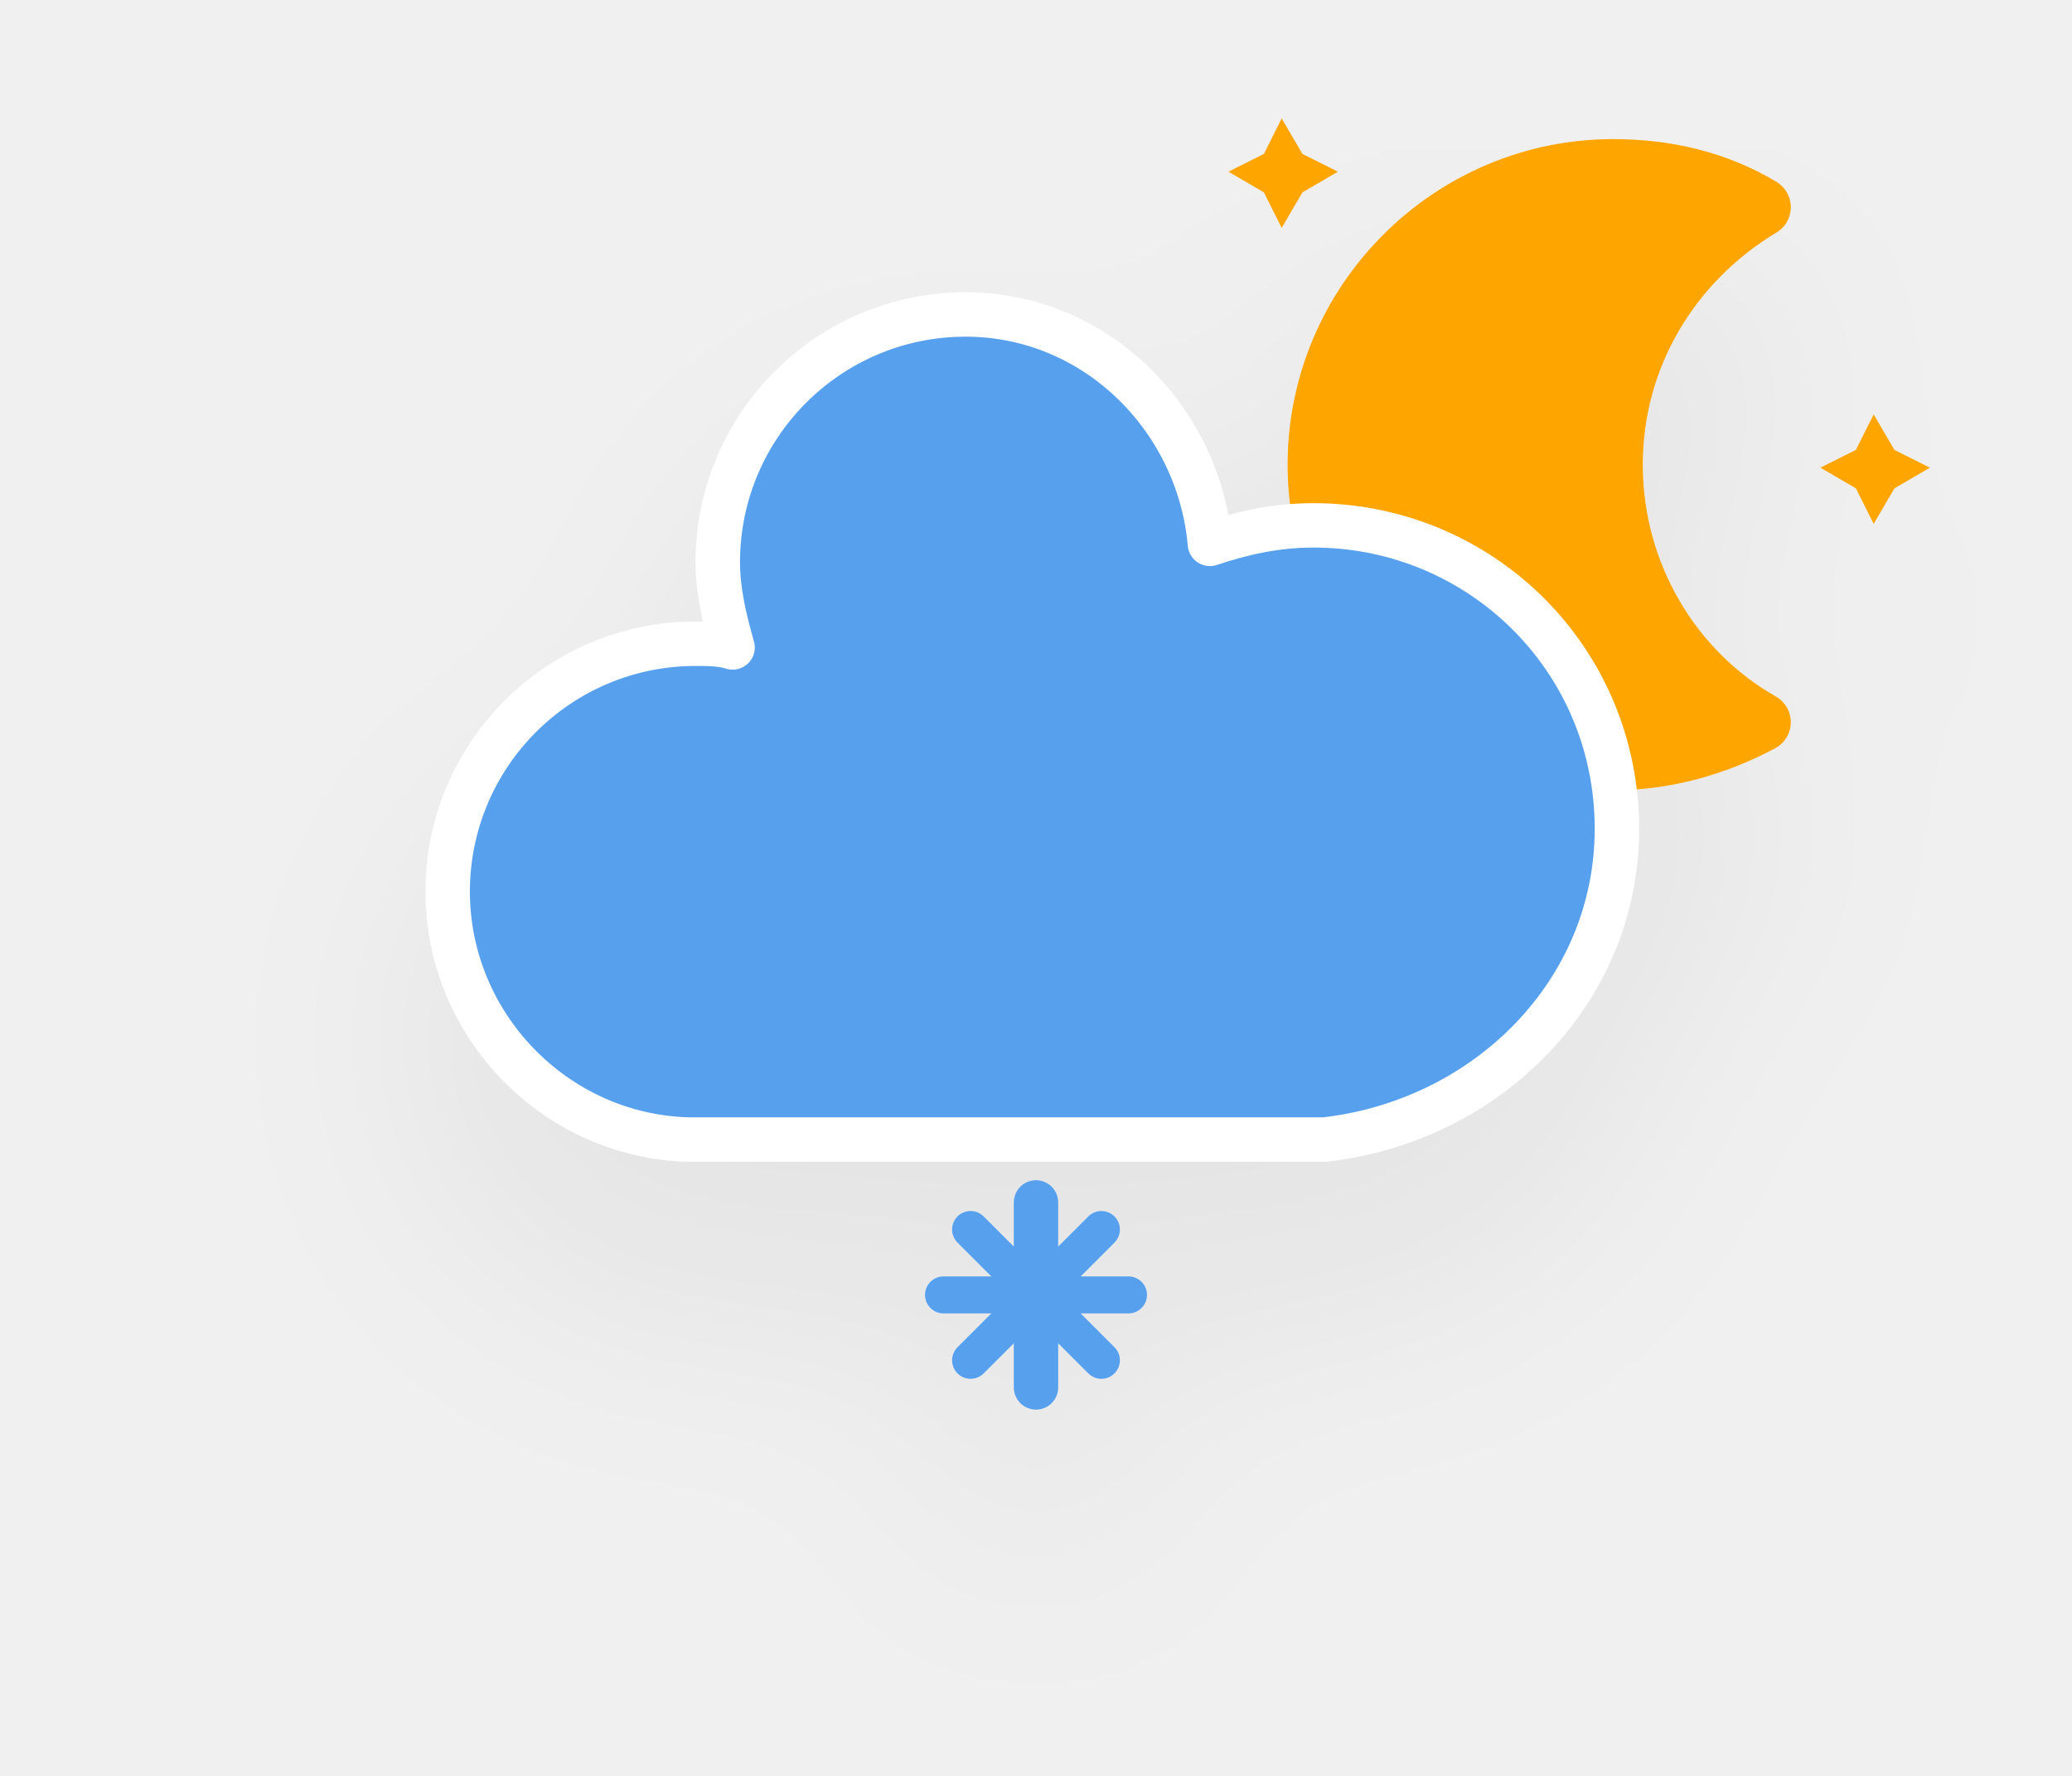
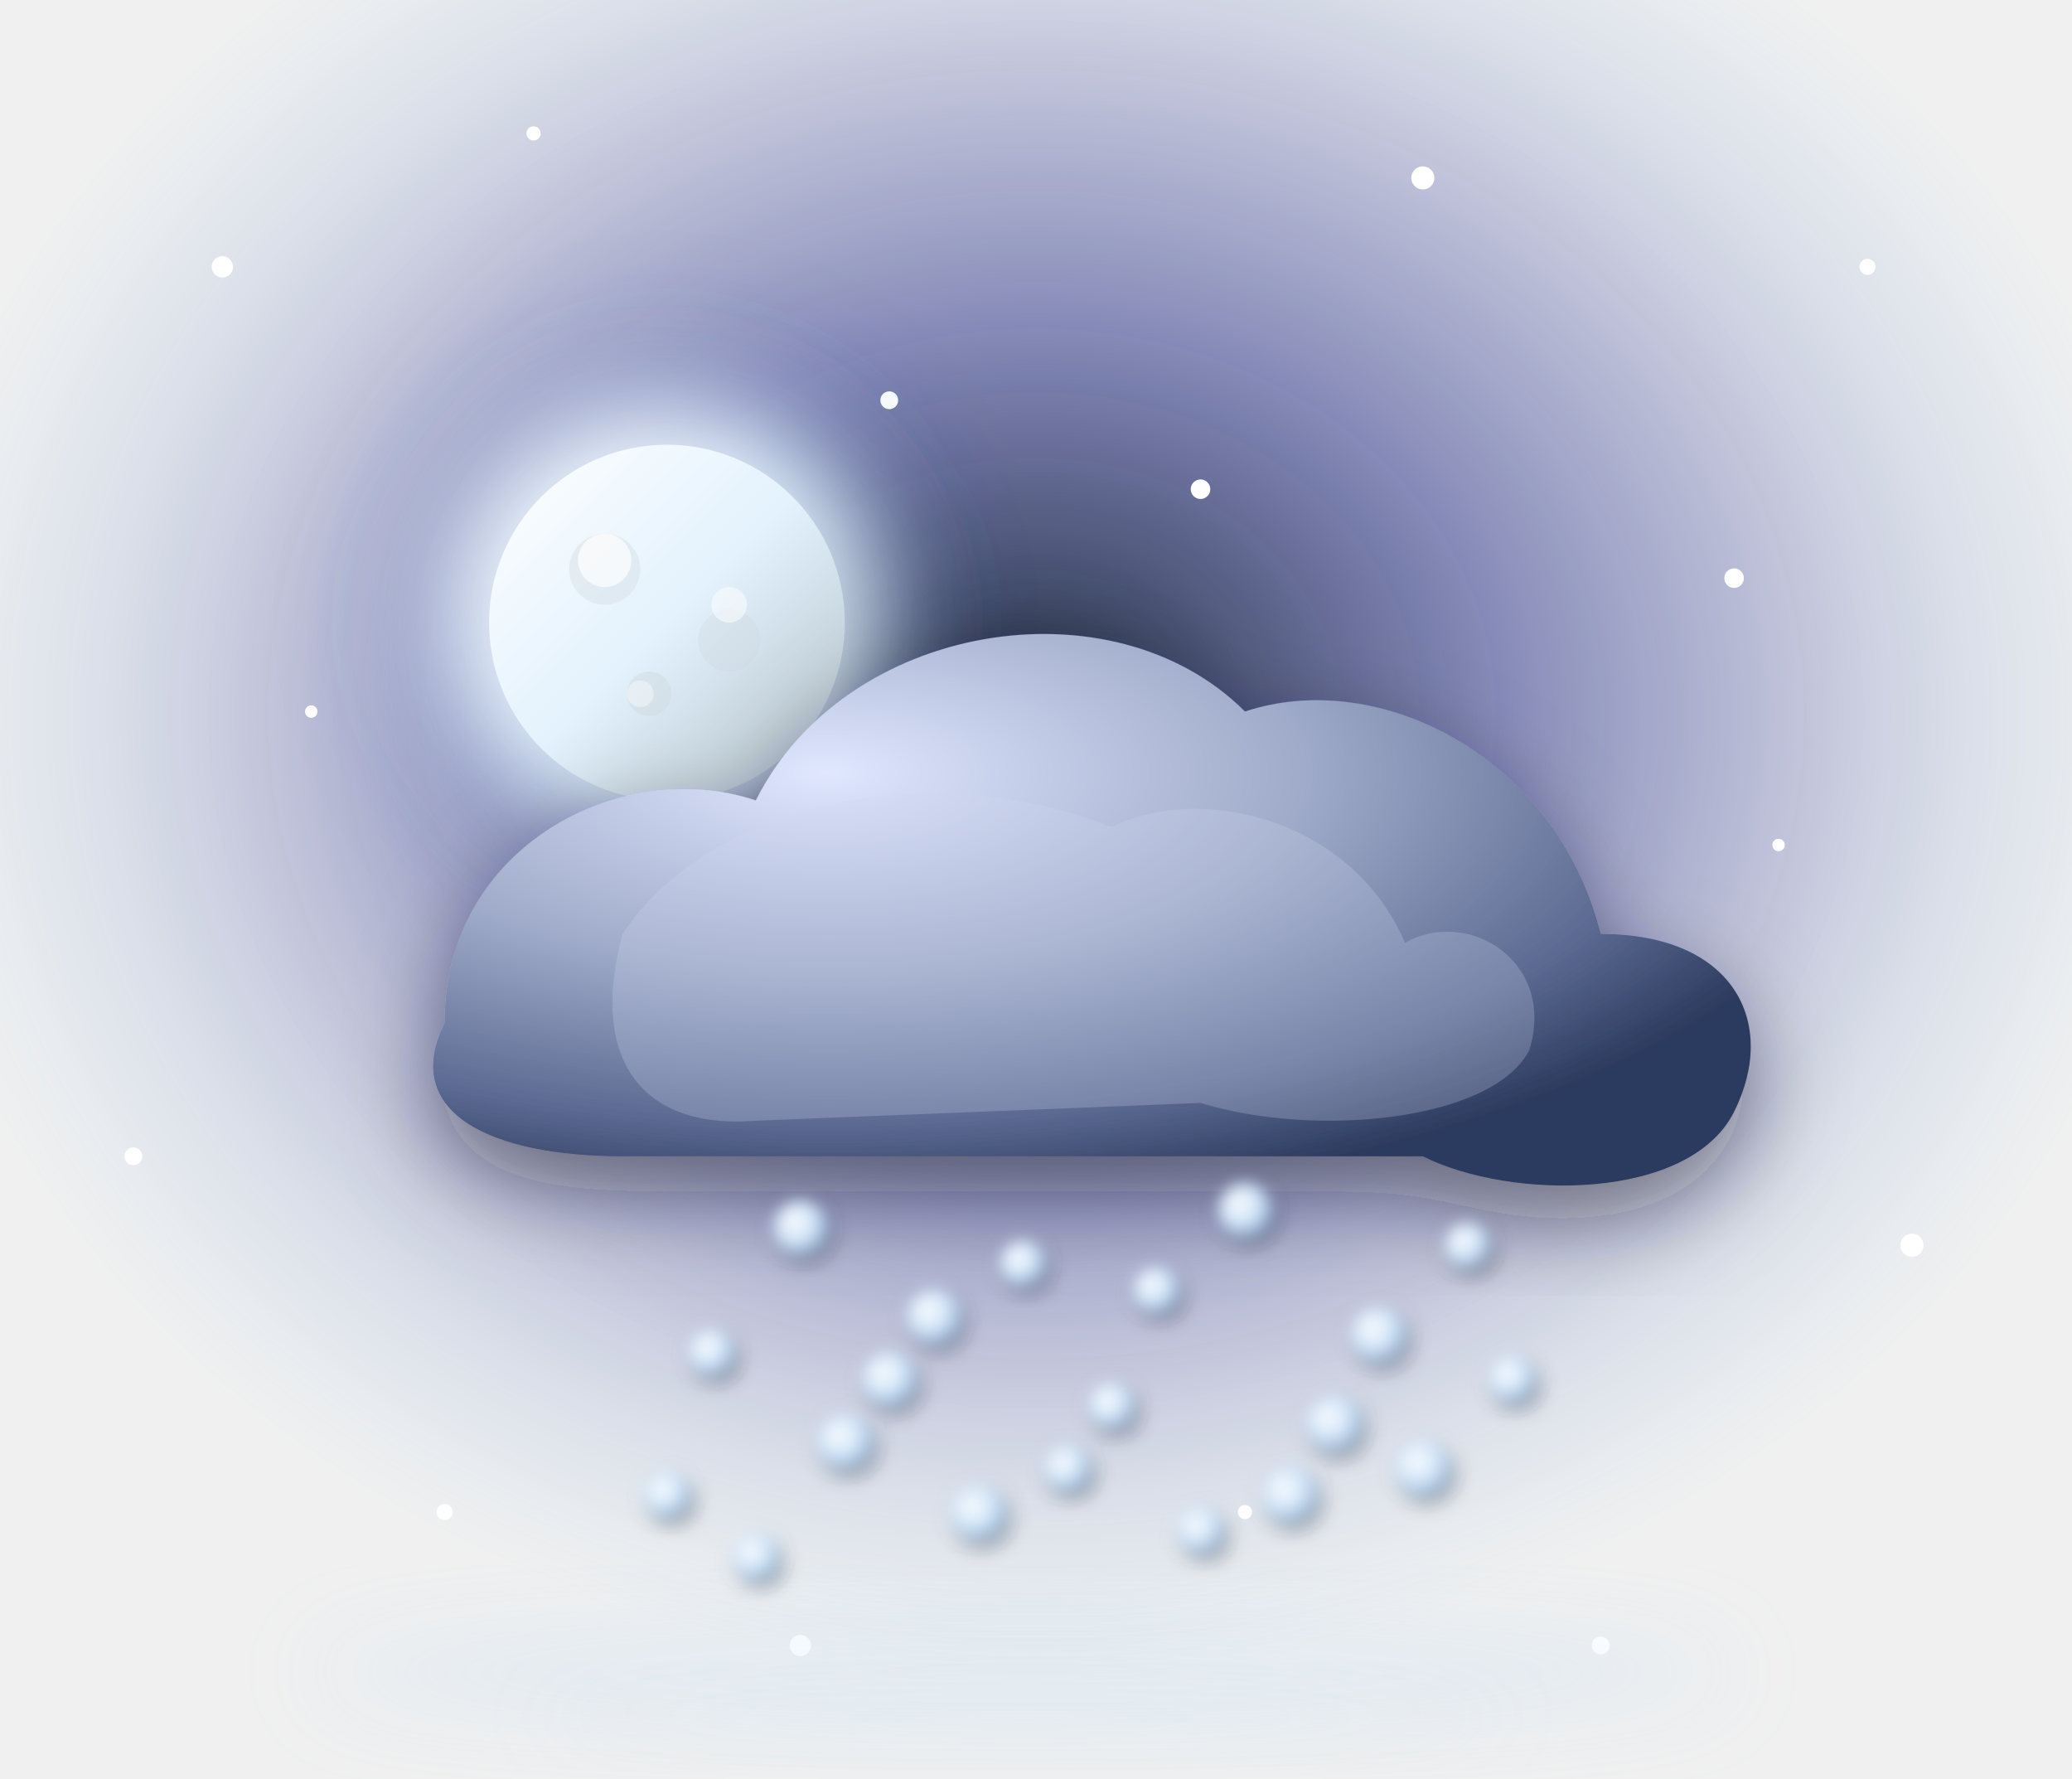
- <svg xmlns="http://www.w3.org/2000/svg" width="56" height="48" version="1.1">
+ <svg xmlns="http://www.w3.org/2000/svg" width="233" height="200" viewBox="0 0 233 200">
  <defs>
-     <filter id="blur" x="-.207" y="-.231" width="1.403" height="1.563">
-       <feGaussianBlur in="SourceAlpha" stdDeviation="3" />
-       <feOffset dx="0" dy="4" result="offsetblur" />
-       <feComponentTransfer>
-         <feFuncA slope="0.05" type="linear" />
-       </feComponentTransfer>
-       <feMerge>
-         <feMergeNode />
-         <feMergeNode in="SourceGraphic" />
-       </feMerge>
+     <radialGradient id="bgNight" cx="50%" cy="40%" r="55%">
+       <stop offset="0%" stop-color="#0D1B2A" stop-opacity="0.9" />
+       <stop offset="40%" stop-color="#1A237E" stop-opacity="0.5" />
+       <stop offset="70%" stop-color="#283593" stop-opacity="0.2" />
+       <stop offset="100%" stop-color="#64B5F6" stop-opacity="0" />
+     </radialGradient>
+     <radialGradient id="moonGlow" cx="50%" cy="50%" r="50%">
+       <stop offset="0%" stop-color="#E3F2FD" stop-opacity="0.5" />
+       <stop offset="50%" stop-color="#90CAF9" stop-opacity="0.2" />
+       <stop offset="100%" stop-color="#1A237E" stop-opacity="0" />
+     </radialGradient>
+     <linearGradient id="moonCore" x1="0" y1="0" x2="1" y2="1">
+       <stop offset="0%" stop-color="#FFFFFF" />
+       <stop offset="50%" stop-color="#E3F2FD" />
+       <stop offset="100%" stop-color="#B0BEC5" />
+     </linearGradient>
+     <radialGradient id="cloudNight" cx="30%" cy="25%" r="80%">
+       <stop offset="0%" stop-color="#E0E7FF" />
+       <stop offset="45%" stop-color="#9FABC9" />
+       <stop offset="80%" stop-color="#5C6A92" />
+       <stop offset="100%" stop-color="#2C3A5E" />
+     </radialGradient>
+     <radialGradient id="snowflakeNight" cx="40%" cy="40%" r="60%">
+       <stop offset="0%" stop-color="#FFFFFF" stop-opacity="1" />
+       <stop offset="70%" stop-color="#D0E8FF" stop-opacity="0.9" />
+       <stop offset="100%" stop-color="#A0C8F0" stop-opacity="0.6" />
+     </radialGradient>
+     <filter id="moonGlowFilter" x="-50%" y="-50%" width="200%" height="200%">
+       <feGaussianBlur stdDeviation="5" />
    </filter>
-     <style type="text/css">
-       
-       /*
- ** CLOUDS
- */
-       @keyframes am-weather-cloud-2 {
-         0% {
-           -webkit-transform: translate(0px, 0px);
-           -moz-transform: translate(0px, 0px);
-           -ms-transform: translate(0px, 0px);
-           transform: translate(0px, 0px);
-         }
+     <filter id="cloudShadowNight" x="-20%" y="-20%" width="140%" height="140%">
+       <feDropShadow dx="0" dy="4" stdDeviation="5" flood-color="#0A1128" flood-opacity="0.5" />
+     </filter>
+     <filter id="snowGlowNight" x="-50%" y="-50%" width="200%" height="200%">
+       <feGaussianBlur stdDeviation="0.8" />
+     </filter>
+     <filter id="snowShadowNight" x="-30%" y="-30%" width="160%" height="160%">
+       <feDropShadow dx="0.5" dy="0.8" stdDeviation="0.8" flood-color="#0A1128" flood-opacity="0.8" />
+     </filter>
+   </defs>
+   <style>
+     .bgLayerNight {
+       animation: bgPulseNight 8s ease-in-out infinite;
+     }
+     .moonMove {
+       animation: slideBehindCloudNight 12s ease-in-out infinite alternate;
+       transform-origin: 75px 70px;
+     }
+     .cloudMoveNight {
+       animation: cloudFloatNight 7s ease-in-out infinite;
+     }
+     .snowflakeNight {
+       animation: fallSnowNight 4s ease-in-out infinite;
+       filter: url(#snowShadowNight);
+     }
+     .twinkleStar { animation: twinkle 3s ease-in-out infinite; }
+     .twinkleStarSlow { animation: twinkle 5s ease-in-out infinite; }

-         50% {
-           -webkit-transform: translate(2px, 0px);
-           -moz-transform: translate(2px, 0px);
-           -ms-transform: translate(2px, 0px);
-           transform: translate(2px, 0px);
-         }
+     .s1 { animation-delay: 0s; }
+     .s2 { animation-delay: 0.5s; }
+     .s3 { animation-delay: 1.0s; }
+     .s4 { animation-delay: 1.5s; }
+     .s5 { animation-delay: 2.0s; }
+     .s6 { animation-delay: 2.5s; }
+     .s7 { animation-delay: 3.0s; }
+     .s8 { animation-delay: 3.5s; }
+     .s9 { animation-delay: 0.8s; }
+     .s10 { animation-delay: 1.3s; }
+     .s11 { animation-delay: 1.8s; }
+     .s12 { animation-delay: 2.3s; }
+     .s13 { animation-delay: 2.8s; }
+     .s14 { animation-delay: 3.3s; }
+     .s15 { animation-delay: 0.2s; }
+     .s16 { animation-delay: 0.7s; }
+     .s17 { animation-delay: 1.2s; }
+     .s18 { animation-delay: 1.7s; }
+     .s19 { animation-delay: 2.2s; }
+     .s20 { animation-delay: 2.7s; }

-         100% {
-           -webkit-transform: translate(0px, 0px);
-           -moz-transform: translate(0px, 0px);
-           -ms-transform: translate(0px, 0px);
-           transform: translate(0px, 0px);
-         }
-       }
- 
-       .am-weather-cloud-2 {
-         -webkit-animation-name: am-weather-cloud-2;
-         -moz-animation-name: am-weather-cloud-2;
-         animation-name: am-weather-cloud-2;
-         -webkit-animation-duration: 3s;
-         -moz-animation-duration: 3s;
-         animation-duration: 3s;
-         -webkit-animation-timing-function: linear;
-         -moz-animation-timing-function: linear;
-         animation-timing-function: linear;
-         -webkit-animation-iteration-count: infinite;
-         -moz-animation-iteration-count: infinite;
-         animation-iteration-count: infinite;
-       }
- 
-       /*
- ** MOON
- */
-       @keyframes am-weather-moon {
-         0% {
-           -webkit-transform: rotate(0deg);
-           -moz-transform: rotate(0deg);
-           -ms-transform: rotate(0deg);
-           transform: rotate(0deg);
-         }
- 
-         50% {
-           -webkit-transform: rotate(15deg);
-           -moz-transform: rotate(15deg);
-           -ms-transform: rotate(15deg);
-           transform: rotate(15deg);
-         }
- 
-         100% {
-           -webkit-transform: rotate(0deg);
-           -moz-transform: rotate(0deg);
-           -ms-transform: rotate(0deg);
-           transform: rotate(0deg);
-         }
-       }
- 
-       .am-weather-moon {
-         -webkit-animation-name: am-weather-moon;
-         -moz-animation-name: am-weather-moon;
-         -ms-animation-name: am-weather-moon;
-         animation-name: am-weather-moon;
-         -webkit-animation-duration: 6s;
-         -moz-animation-duration: 6s;
-         -ms-animation-duration: 6s;
-         animation-duration: 6s;
-         -webkit-animation-timing-function: linear;
-         -moz-animation-timing-function: linear;
-         -ms-animation-timing-function: linear;
-         animation-timing-function: linear;
-         -webkit-animation-iteration-count: infinite;
-         -moz-animation-iteration-count: infinite;
-         -ms-animation-iteration-count: infinite;
-         animation-iteration-count: infinite;
-         -webkit-transform-origin: 12.5px 15.15px 0;
-         /* TODO FF CENTER ISSUE */
-         -moz-transform-origin: 12.5px 15.15px 0;
-         /* TODO FF CENTER ISSUE */
-         -ms-transform-origin: 12.5px 15.15px 0;
-         /* TODO FF CENTER ISSUE */
-         transform-origin: 12.5px 15.15px 0;
-         /* TODO FF CENTER ISSUE */
-       }
- 
-       @keyframes am-weather-moon-star-1 {
-         0% {
-           opacity: 0;
-         }
- 
-         100% {
-           opacity: 1;
-         }
-       }
- 
-       .am-weather-moon-star-1 {
-         -webkit-animation-name: am-weather-moon-star-1;
-         -moz-animation-name: am-weather-moon-star-1;
-         -ms-animation-name: am-weather-moon-star-1;
-         animation-name: am-weather-moon-star-1;
-         -webkit-animation-delay: 3s;
-         -moz-animation-delay: 3s;
-         -ms-animation-delay: 3s;
-         animation-delay: 3s;
-         -webkit-animation-duration: 5s;
-         -moz-animation-duration: 5s;
-         -ms-animation-duration: 5s;
-         animation-duration: 5s;
-         -webkit-animation-timing-function: linear;
-         -moz-animation-timing-function: linear;
-         -ms-animation-timing-function: linear;
-         animation-timing-function: linear;
-         -webkit-animation-iteration-count: 1;
-         -moz-animation-iteration-count: 1;
-         -ms-animation-iteration-count: 1;
-         animation-iteration-count: 1;
-       }
- 
-       @keyframes am-weather-moon-star-2 {
-         0% {
-           opacity: 0;
-         }
- 
-         100% {
-           opacity: 1;
-         }
-       }
- 
-       .am-weather-moon-star-2 {
-         -webkit-animation-name: am-weather-moon-star-2;
-         -moz-animation-name: am-weather-moon-star-2;
-         -ms-animation-name: am-weather-moon-star-2;
-         animation-name: am-weather-moon-star-2;
-         -webkit-animation-delay: 5s;
-         -moz-animation-delay: 5s;
-         -ms-animation-delay: 5s;
-         animation-delay: 5s;
-         -webkit-animation-duration: 4s;
-         -moz-animation-duration: 4s;
-         -ms-animation-duration: 4s;
-         animation-duration: 4s;
-         -webkit-animation-timing-function: linear;
-         -moz-animation-timing-function: linear;
-         -ms-animation-timing-function: linear;
-         animation-timing-function: linear;
-         -webkit-animation-iteration-count: 1;
-         -moz-animation-iteration-count: 1;
-         -ms-animation-iteration-count: 1;
-         animation-iteration-count: 1;
-       }
- 
-       /*
- ** SNOW
- */
-       @keyframes am-weather-snow {
-         0% {
-           -webkit-transform: translateX(0) translateY(0);
-           -moz-transform: translateX(0) translateY(0);
-           -ms-transform: translateX(0) translateY(0);
-           transform: translateX(0) translateY(0);
-         }
- 
-         33.33% {
-           -webkit-transform: translateX(-1.2px) translateY(2px);
-           -moz-transform: translateX(-1.2px) translateY(2px);
-           -ms-transform: translateX(-1.2px) translateY(2px);
-           transform: translateX(-1.2px) translateY(2px);
-         }
- 
-         66.66% {
-           -webkit-transform: translateX(1.4px) translateY(4px);
-           -moz-transform: translateX(1.4px) translateY(4px);
-           -ms-transform: translateX(1.4px) translateY(4px);
-           transform: translateX(1.4px) translateY(4px);
-           opacity: 1;
-         }
- 
-         100% {
-           -webkit-transform: translateX(-1.6px) translateY(6px);
-           -moz-transform: translateX(-1.6px) translateY(6px);
-           -ms-transform: translateX(-1.6px) translateY(6px);
-           transform: translateX(-1.6px) translateY(6px);
-           opacity: 0;
-         }
-       }
- 
-       .am-weather-snow-1 {
-         -webkit-animation-name: am-weather-snow;
-         -moz-animation-name: am-weather-snow;
-         -ms-animation-name: am-weather-snow;
-         animation-name: am-weather-snow;
-         -webkit-animation-duration: 2s;
-         -moz-animation-duration: 2s;
-         -ms-animation-duration: 2s;
-         animation-duration: 2s;
-         -webkit-animation-timing-function: linear;
-         -moz-animation-timing-function: linear;
-         -ms-animation-timing-function: linear;
-         animation-timing-function: linear;
-         -webkit-animation-iteration-count: infinite;
-         -moz-animation-iteration-count: infinite;
-         -ms-animation-iteration-count: infinite;
-         animation-iteration-count: infinite;
-       }
-       
-     </style>
-   </defs>
-   <g transform="translate(16,-2)" filter="url(#blur)">
-     <g transform="matrix(.8 0 0 .8 16 4)">
-       <g class="am-weather-moon-star-1" style="-moz-animation-delay:3s;-moz-animation-duration:5s;-moz-animation-iteration-count:1;-moz-animation-name:am-weather-moon-star-1;-moz-animation-timing-function:linear;-ms-animation-delay:3s;-ms-animation-duration:5s;-ms-animation-iteration-count:1;-ms-animation-name:am-weather-moon-star-1;-ms-animation-timing-function:linear;-webkit-animation-delay:3s;-webkit-animation-duration:5s;-webkit-animation-iteration-count:1;-webkit-animation-name:am-weather-moon-star-1;-webkit-animation-timing-function:linear">
-         <polygon points="4 4 3.3 5.2 2.7 4 1.5 3.3 2.7 2.7 3.3 1.5 4 2.7 5.2 3.3" fill="#ffa500" stroke-miterlimit="10" />
-       </g>
-       <g class="am-weather-moon-star-2" style="-moz-animation-delay:5s;-moz-animation-duration:4s;-moz-animation-iteration-count:1;-moz-animation-name:am-weather-moon-star-2;-moz-animation-timing-function:linear;-ms-animation-delay:5s;-ms-animation-duration:4s;-ms-animation-iteration-count:1;-ms-animation-name:am-weather-moon-star-2;-ms-animation-timing-function:linear;-webkit-animation-delay:5s;-webkit-animation-duration:4s;-webkit-animation-iteration-count:1;-webkit-animation-name:am-weather-moon-star-2;-webkit-animation-timing-function:linear">
-         <polygon transform="translate(20,10)" points="4 4 3.3 5.2 2.7 4 1.5 3.3 2.7 2.7 3.3 1.5 4 2.7 5.2 3.3" fill="#ffa500" stroke-miterlimit="10" />
-       </g>
-       <g class="am-weather-moon" style="-moz-animation-duration:6s;-moz-animation-iteration-count:infinite;-moz-animation-name:am-weather-moon;-moz-animation-timing-function:linear;-moz-transform-origin:12.5px 15.15px 0;-ms-animation-duration:6s;-ms-animation-iteration-count:infinite;-ms-animation-name:am-weather-moon;-ms-animation-timing-function:linear;-ms-transform-origin:12.5px 15.15px 0;-webkit-animation-duration:6s;-webkit-animation-iteration-count:infinite;-webkit-animation-name:am-weather-moon;-webkit-animation-timing-function:linear;-webkit-transform-origin:12.5px 15.15px 0">
-         <path d="m14.5 13.2c0-3.7 2-6.9 5-8.7-1.5-0.9-3.2-1.3-5-1.3-5.5 0-10 4.5-10 10s4.5 10 10 10c1.8 0 3.5-0.5 5-1.3-3-1.7-5-5-5-8.7z" fill="#ffa500" stroke="#ffa500" stroke-linejoin="round" stroke-width="2" />
-       </g>
-     </g>
-     <g class="am-weather-cloud-3" style="-moz-animation-duration:3s;-moz-animation-iteration-count:infinite;-moz-animation-name:am-weather-cloud-2;-moz-animation-timing-function:linear;-webkit-animation-duration:3s;-webkit-animation-iteration-count:infinite;-webkit-animation-name:am-weather-cloud-2;-webkit-animation-timing-function:linear">
-       <path transform="translate(-20,-11)" d="m47.7 35.4c0-4.6-3.7-8.2-8.2-8.2-1 0-1.9 0.2-2.8 0.5-0.3-3.4-3.1-6.2-6.6-6.2-3.7 0-6.7 3-6.7 6.7 0 0.8 0.2 1.6 0.4 2.3-0.3-0.1-0.7-0.1-1-0.1-3.7 0-6.7 3-6.7 6.7 0 3.6 2.9 6.6 6.5 6.7h17.2c4.4-0.5 7.9-4 7.9-8.4z" fill="#57a0ee" stroke="#fff" stroke-linejoin="round" stroke-width="1.2" />
-     </g>
-     <g class="am-weather-snow-1" style="-moz-animation-duration:2s;-moz-animation-iteration-count:infinite;-moz-animation-name:am-weather-snow;-moz-animation-timing-function:linear;-ms-animation-duration:2s;-ms-animation-iteration-count:infinite;-ms-animation-name:am-weather-snow;-ms-animation-timing-function:linear;-webkit-animation-duration:2s;-webkit-animation-iteration-count:infinite;-webkit-animation-name:am-weather-snow;-webkit-animation-timing-function:linear">
-       <g transform="translate(12,28)" fill="none" stroke="#57a0ee" stroke-linecap="round">
-         <line transform="translate(0,9)" y1="-2.5" y2="2.5" stroke-width="1.2" />
-         <line transform="rotate(45,-10.864,4.5)" y1="-2.5" y2="2.5" />
-         <line transform="rotate(90,-4.5,4.5)" y1="-2.5" y2="2.5" />
-         <line transform="rotate(135,-1.864,4.5)" y1="-2.5" y2="2.5" />
-       </g>
-     </g>
+     @keyframes bgPulseNight {
+       0%,100% { opacity: 0.85; }
+       50% { opacity: 1; }
+     }
+     @keyframes slideBehindCloudNight {
+       0% { transform: translateX(0); }
+       100% { transform: translateX(75px); }
+     }
+     @keyframes cloudFloatNight {
+       0%,100% { transform: translateX(0) translateY(0); }
+       50% { transform: translateX(-4px) translateY(-2px); }
+     }
+     @keyframes fallSnowNight {
+       0% { transform: translateY(-20px) translateX(0) rotate(0deg); opacity: 0; }
+       20% { opacity: 0.9; }
+       80% { opacity: 0.8; }
+       100% { transform: translateY(55px) translateX(-10px) rotate(360deg); opacity: 0; }
+     }
+     @keyframes twinkle {
+       0%,100% { opacity: 0.2; transform: scale(0.8); }
+       50% { opacity: 1; transform: scale(1.2); }
+     }
+   </style>
+   <rect width="233" height="200" fill="url(#bgNight)" class="bgLayerNight" />
+   <g fill="#FFFFFF">
+     <circle cx="25" cy="30" r="1.2" class="twinkleStar" style="animation-delay: 0s" />
+     <circle cx="60" cy="15" r="0.8" class="twinkleStarSlow" style="animation-delay: 0.5s" />
+     <circle cx="100" cy="45" r="1" class="twinkleStar" style="animation-delay: 1.2s" />
+     <circle cx="160" cy="20" r="1.3" class="twinkleStar" style="animation-delay: 2s" />
+     <circle cx="210" cy="30" r="0.9" class="twinkleStarSlow" style="animation-delay: 0.8s" />
+     <circle cx="195" cy="65" r="1.1" class="twinkleStar" style="animation-delay: 1.5s" />
+     <circle cx="35" cy="80" r="0.7" class="twinkleStar" style="animation-delay: 2.5s" />
+     <circle cx="15" cy="130" r="1" class="twinkleStarSlow" style="animation-delay: 0.3s" />
+     <circle cx="50" cy="170" r="0.9" class="twinkleStar" style="animation-delay: 1.8s" />
+     <circle cx="90" cy="185" r="1.2" class="twinkleStar" style="animation-delay: 2.2s" />
+     <circle cx="140" cy="170" r="0.8" class="twinkleStarSlow" style="animation-delay: 0.6s" />
+     <circle cx="180" cy="185" r="1" class="twinkleStar" style="animation-delay: 1.1s" />
+     <circle cx="215" cy="140" r="1.3" class="twinkleStar" style="animation-delay: 2.8s" />
+     <circle cx="175" cy="105" r="0.9" class="twinkleStarSlow" style="animation-delay: 1.4s" />
+     <circle cx="55" cy="105" r="0.6" class="twinkleStar" style="animation-delay: 3s" />
+     <circle cx="135" cy="55" r="1.1" class="twinkleStar" style="animation-delay: 0.9s" />
+     <circle cx="80" cy="65" r="0.8" class="twinkleStarSlow" style="animation-delay: 1.7s" />
+     <circle cx="200" cy="95" r="0.7" class="twinkleStar" style="animation-delay: 2.3s" />
  </g>
+   <g class="moonMove">
+     <circle cx="75" cy="70" r="38" fill="url(#moonGlow)" filter="url(#moonGlowFilter)" />
+     <circle cx="75" cy="70" r="24" fill="url(#moonCore)" filter="url(#moonGlowFilter)" opacity="0.95" />
+     <circle cx="75" cy="70" r="20" fill="url(#moonCore)" />
+     <circle cx="68" cy="64" r="4" fill="#CFD8DC" opacity="0.35" />
+     <circle cx="82" cy="72" r="3.5" fill="#CFD8DC" opacity="0.3" />
+     <circle cx="73" cy="78" r="2.5" fill="#CFD8DC" opacity="0.4" />
+     <circle cx="68" cy="63" r="3" fill="#FFFFFF" opacity="0.7" />
+     <circle cx="82" cy="68" r="2" fill="#FFFFFF" opacity="0.5" />
+     <circle cx="72" cy="78" r="1.5" fill="#FFFFFF" opacity="0.4" />
+   </g>
+   <g class="cloudMoveNight" filter="url(#cloudShadowNight)">
+     <path d="M 50,115               C 50,95 70,85 85,90               C 95,70 125,65 140,80               C 155,75 175,85 180,105               C 195,105 200,115 195,125               C 190,135 170,135 160,130               L 70,130               C 55,130 45,125 50,115 Z" fill="url(#cloudNight)" />
+     <path d="M 70,105 C 80,90 105,85 125,93 C 135,88 152,92 158,106 C 165,102 175,108 172,118 C 168,126 148,128 135,124 L 85,126 C 73,127 66,120 70,105 Z" fill="#D0D8F0" opacity="0.25" />
+   </g>
+   <g filter="url(#snowGlowNight)">
+     <circle class="snowflakeNight s1" cx="90" cy="138" r="3" fill="url(#snowflakeNight)" />
+     <circle class="snowflakeNight s2" cx="115" cy="142" r="2.5" fill="url(#snowflakeNight)" />
+     <circle class="snowflakeNight s3" cx="140" cy="136" r="3" fill="url(#snowflakeNight)" />
+     <circle class="snowflakeNight s4" cx="165" cy="140" r="2.5" fill="url(#snowflakeNight)" />
+     <circle class="snowflakeNight s5" cx="105" cy="148" r="3" fill="url(#snowflakeNight)" />
+     <circle class="snowflakeNight s6" cx="130" cy="145" r="2.5" fill="url(#snowflakeNight)" />
+     <circle class="snowflakeNight s7" cx="155" cy="150" r="3" fill="url(#snowflakeNight)" />
+     <circle class="snowflakeNight s8" cx="80" cy="152" r="2.5" fill="url(#snowflakeNight)" />
+     <circle class="snowflakeNight s9" cx="100" cy="155" r="3" fill="url(#snowflakeNight)" />
+     <circle class="snowflakeNight s10" cx="125" cy="158" r="2.5" fill="url(#snowflakeNight)" />
+     <circle class="snowflakeNight s11" cx="150" cy="160" r="3" fill="url(#snowflakeNight)" />
+     <circle class="snowflakeNight s12" cx="170" cy="155" r="2.5" fill="url(#snowflakeNight)" />
+     <circle class="snowflakeNight s13" cx="95" cy="162" r="3" fill="url(#snowflakeNight)" />
+     <circle class="snowflakeNight s14" cx="120" cy="165" r="2.5" fill="url(#snowflakeNight)" />
+     <circle class="snowflakeNight s15" cx="145" cy="168" r="3" fill="url(#snowflakeNight)" />
+     <circle class="snowflakeNight s16" cx="75" cy="168" r="2.5" fill="url(#snowflakeNight)" />
+     <circle class="snowflakeNight s17" cx="110" cy="170" r="3" fill="url(#snowflakeNight)" />
+     <circle class="snowflakeNight s18" cx="135" cy="172" r="2.5" fill="url(#snowflakeNight)" />
+     <circle class="snowflakeNight s19" cx="160" cy="165" r="3" fill="url(#snowflakeNight)" />
+     <circle class="snowflakeNight s20" cx="85" cy="175" r="2.5" fill="url(#snowflakeNight)" />
+   </g>
+   <ellipse cx="115" cy="188" rx="80" ry="6" fill="#90CAF9" opacity="0.15" filter="url(#moonGlowFilter)" />
+   <ellipse cx="115" cy="193" rx="55" ry="3" fill="#B0D0F0" opacity="0.1" filter="url(#moonGlowFilter)" />
</svg>
